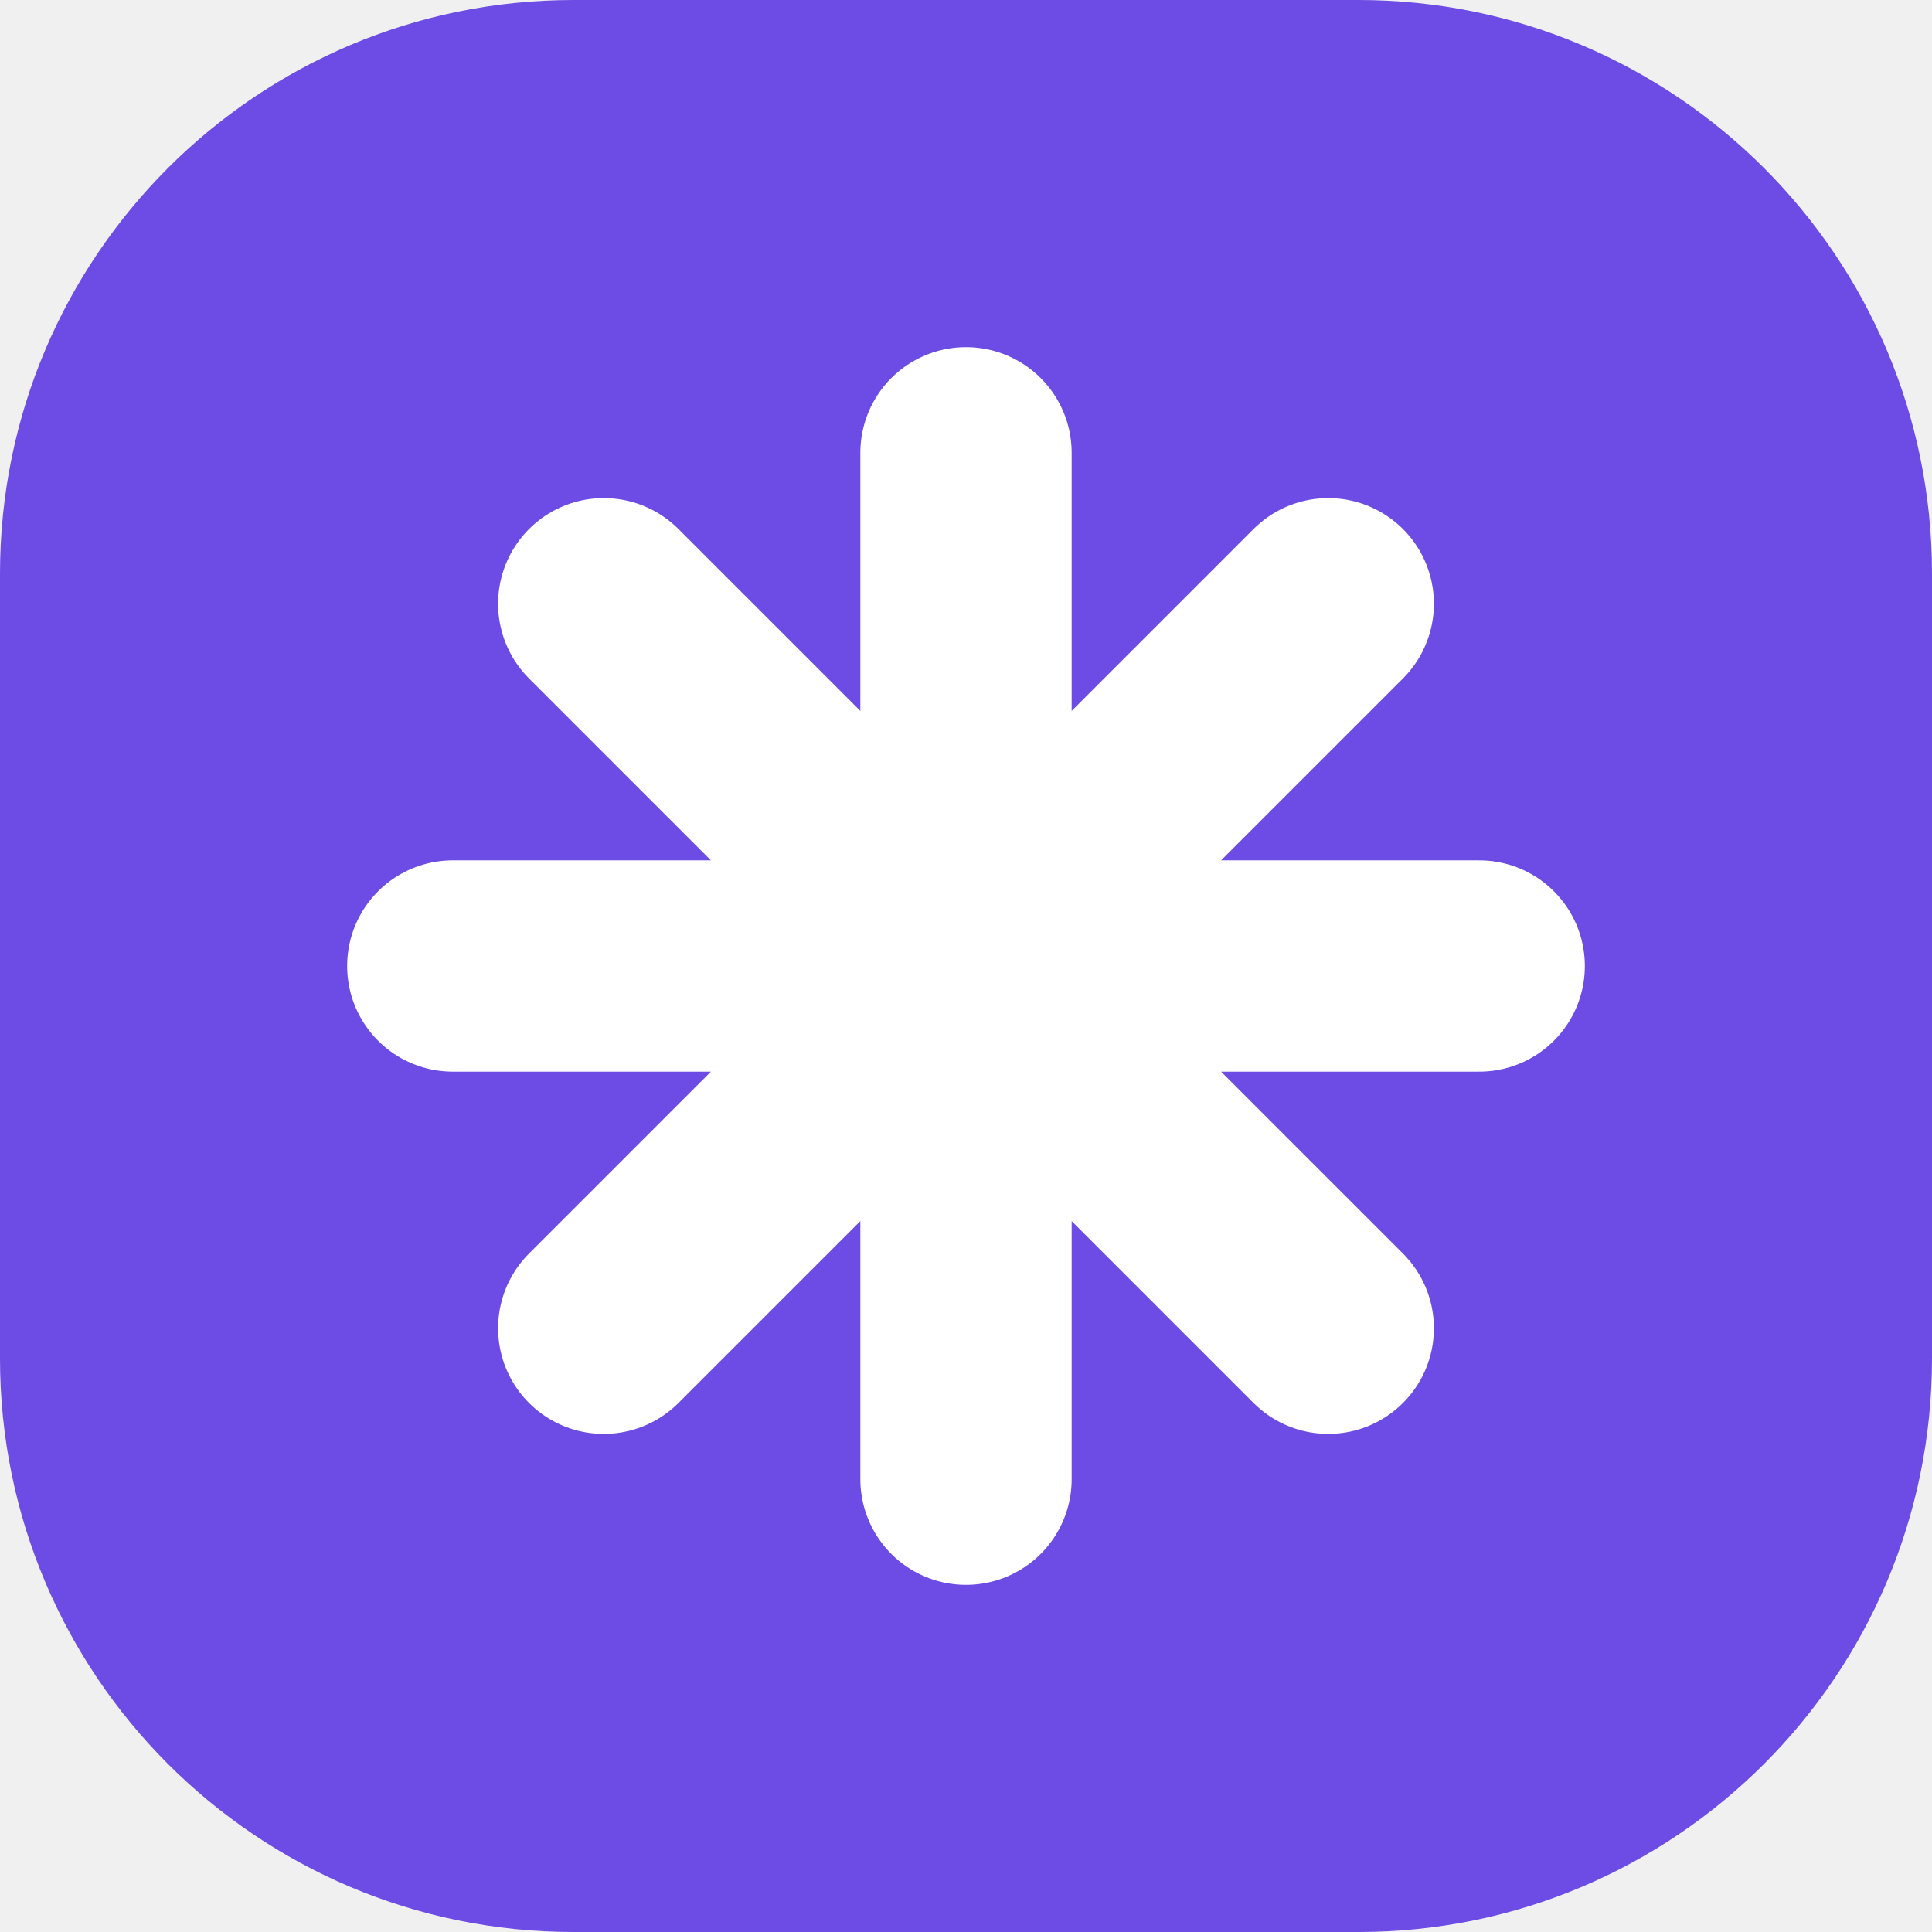
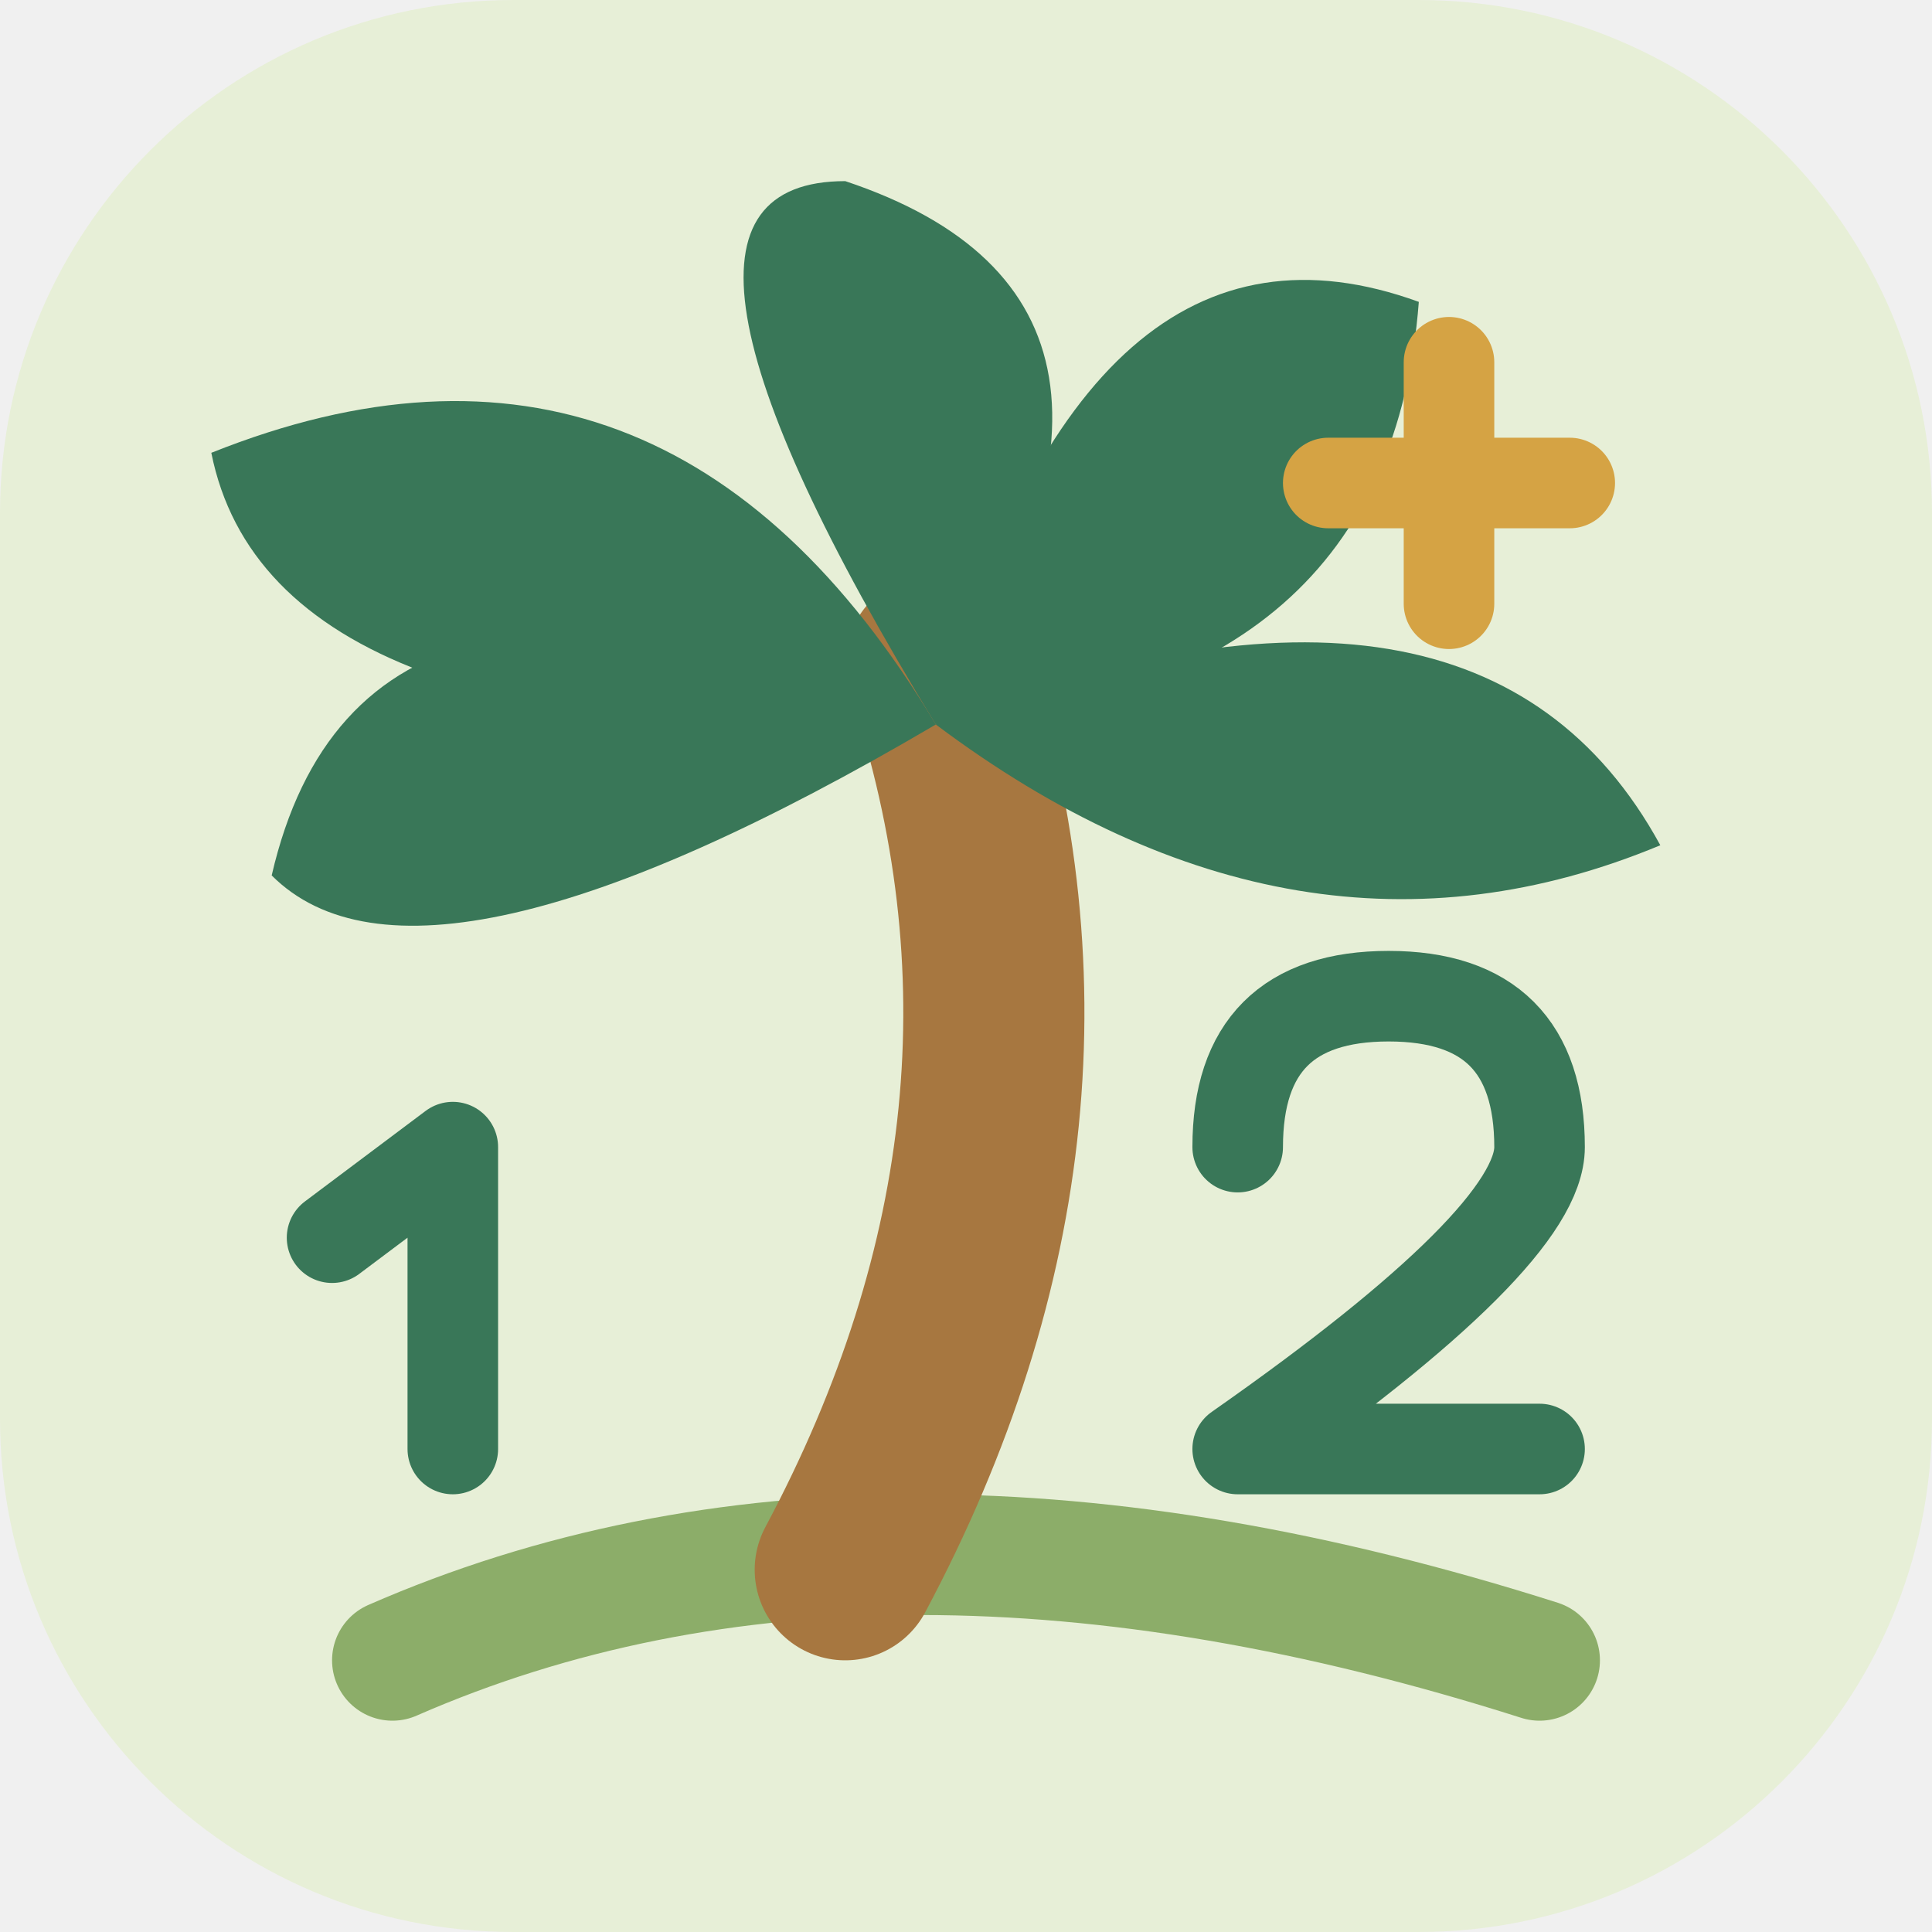
<svg xmlns="http://www.w3.org/2000/svg" viewBox="0 0 64 64">
-   <rect width="64" height="64" rx="19" fill="#6c4ce4" />
-   <g stroke="#fff" stroke-width="7" stroke-linecap="round">
-     <path d="M32 15v34M15 32h34M20 20l24 24M20 44l24-24" />
+   <rect width="64" height="64" rx="17" fill="#e7efd7" />
+   <path d="M13 55q16-7 38 0" fill="none" stroke="#8cad69" stroke-width="4" stroke-linecap="round" />
+   <path d="M28 52q8-15 3-30" fill="none" stroke="#a77740" stroke-width="6" stroke-linecap="round" />
+   <g fill="#397758">
+     <path d="M31 24Q9 25 7 15q15-6 24 9Z" />
+     <path d="M31 24Q14 34 9 29q3-13 22-5Z" />
+     <path d="M31 24Q20 6 28 6q12 4 3 18Z" />
+     <path d="M31 24Q36 6 47 10q-1 13-16 14Z" />
+     <path d="M31 24Q49 17 55 28q-12 5-24-4Z" />
+   </g>
+   <g fill="none" stroke="#397758" stroke-width="3" stroke-linecap="round" stroke-linejoin="round">
+     <path d="m11 41 4-3v10m26-10q0-5 5-5t5 5q0 3-10 10h10" />
+     <path d="M48 12v8m-4-4h8" stroke="#d5a344" />
  </g>
</svg>
